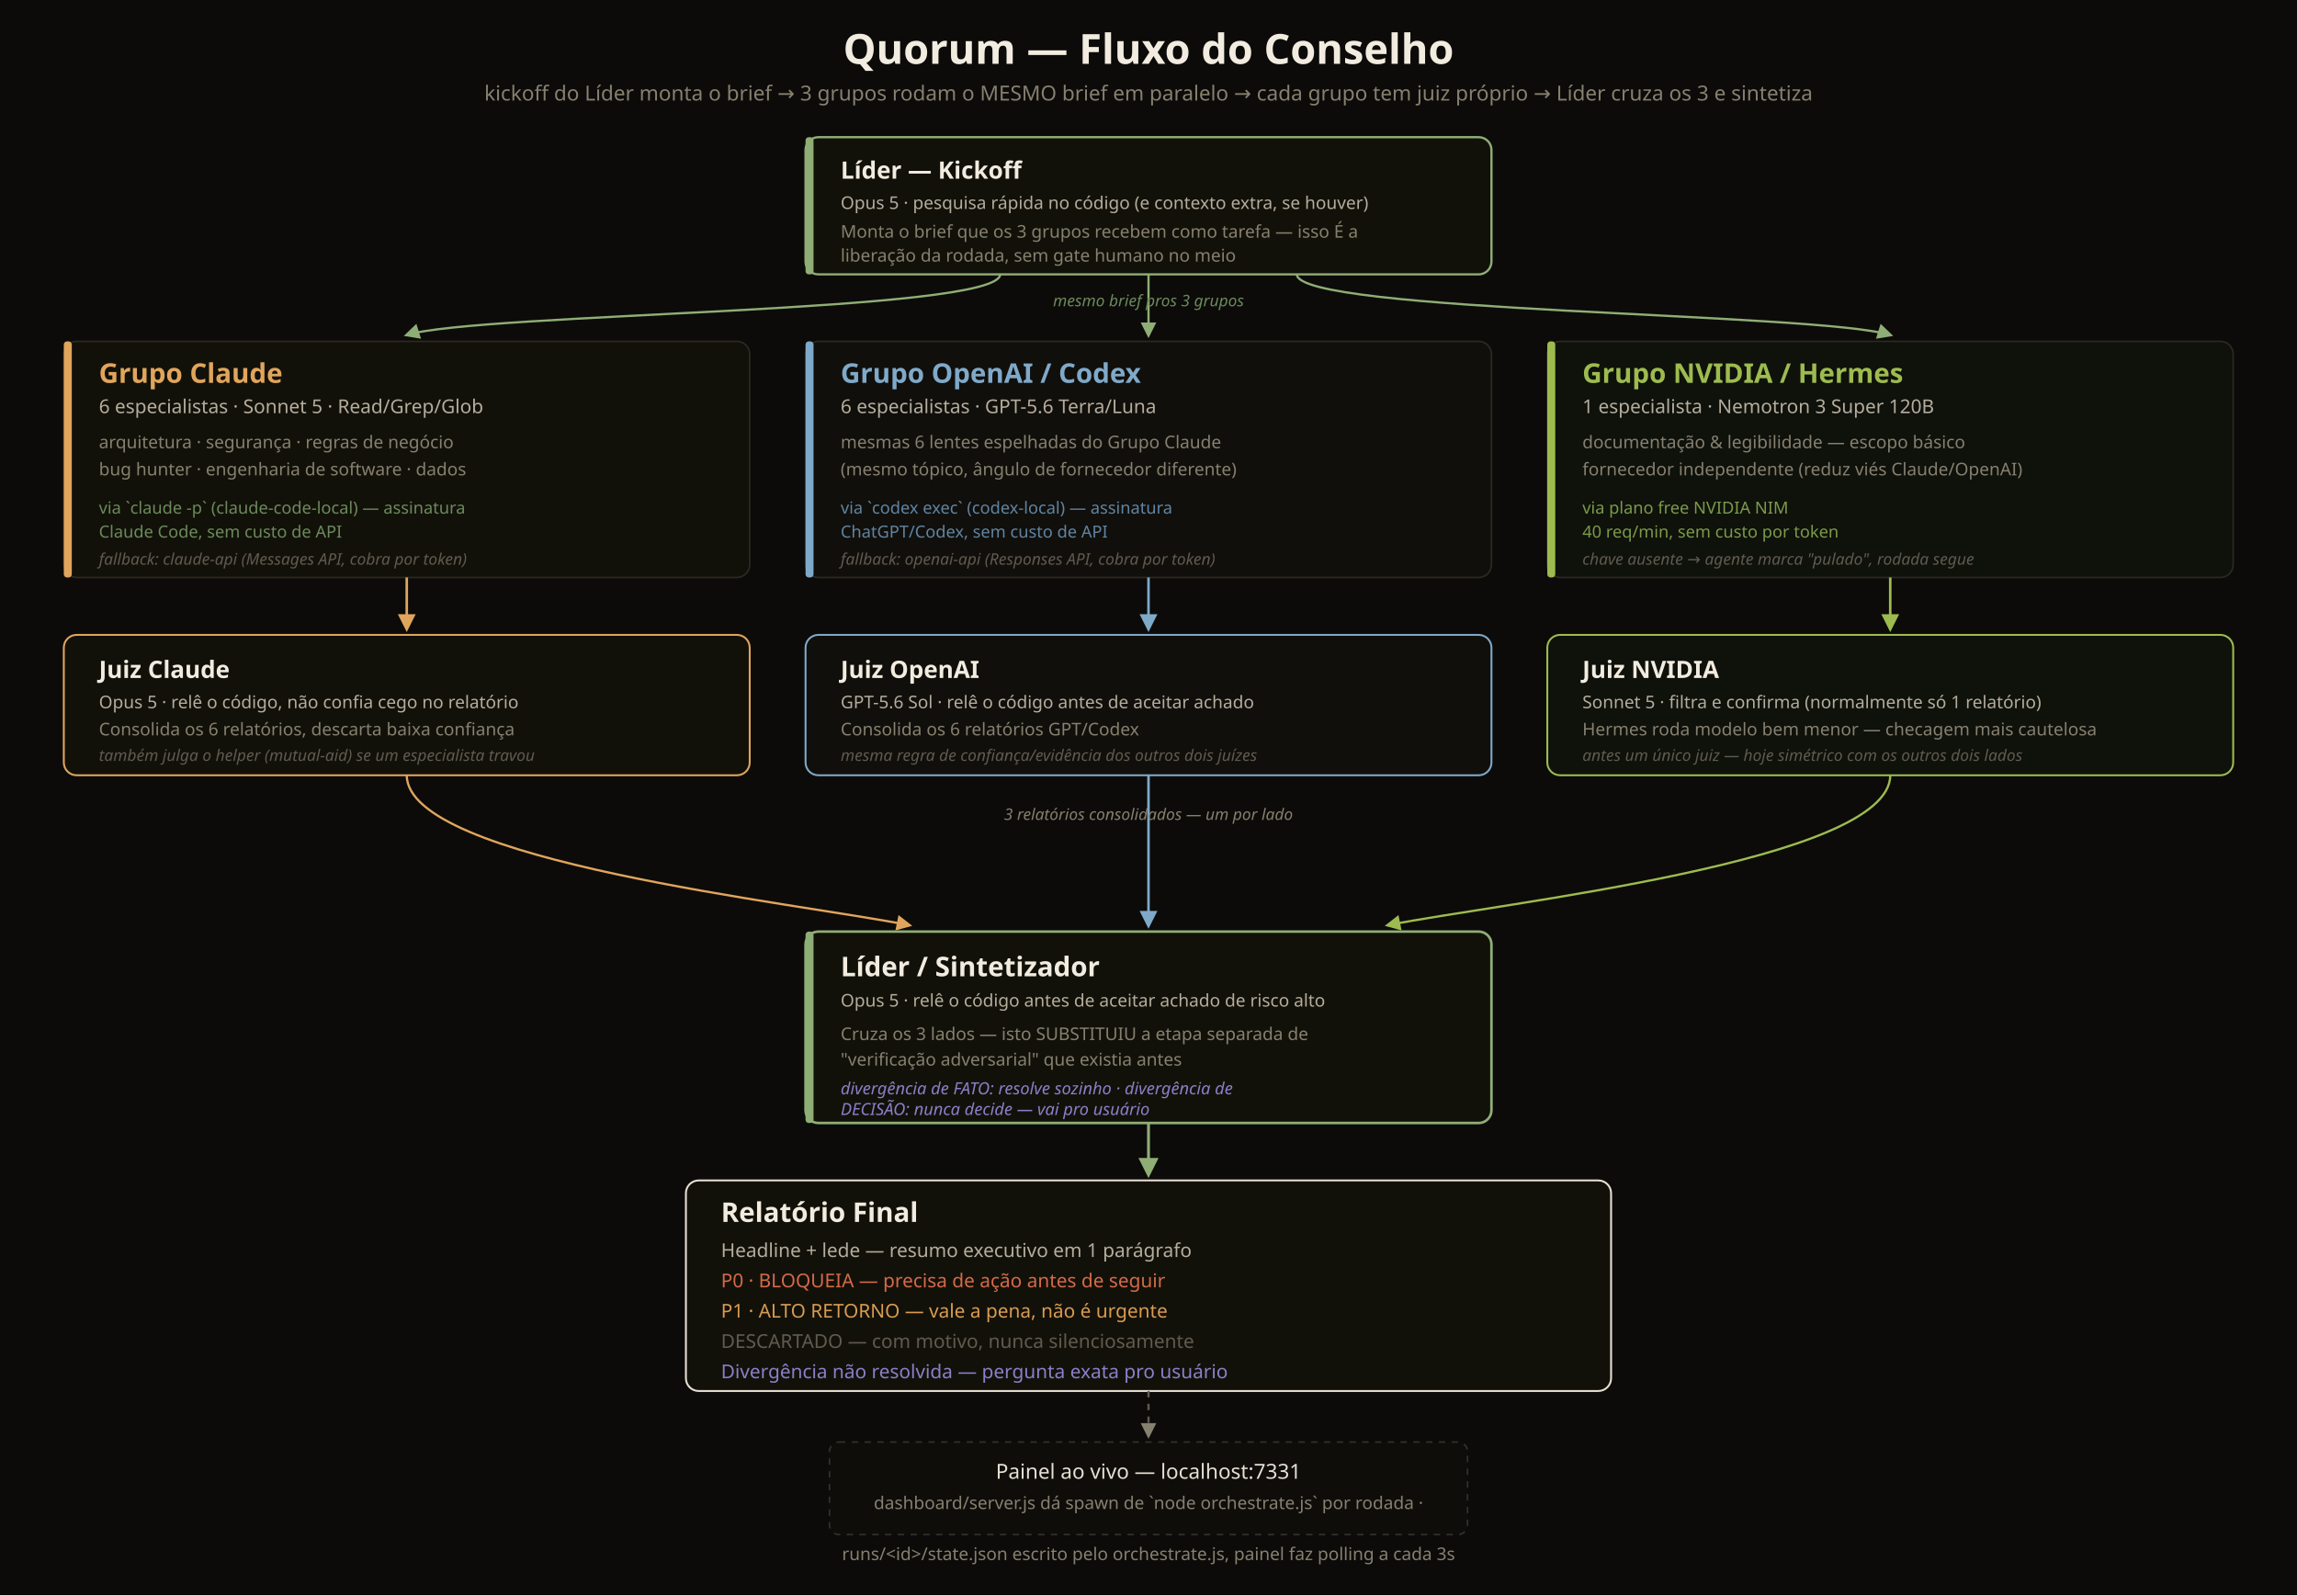
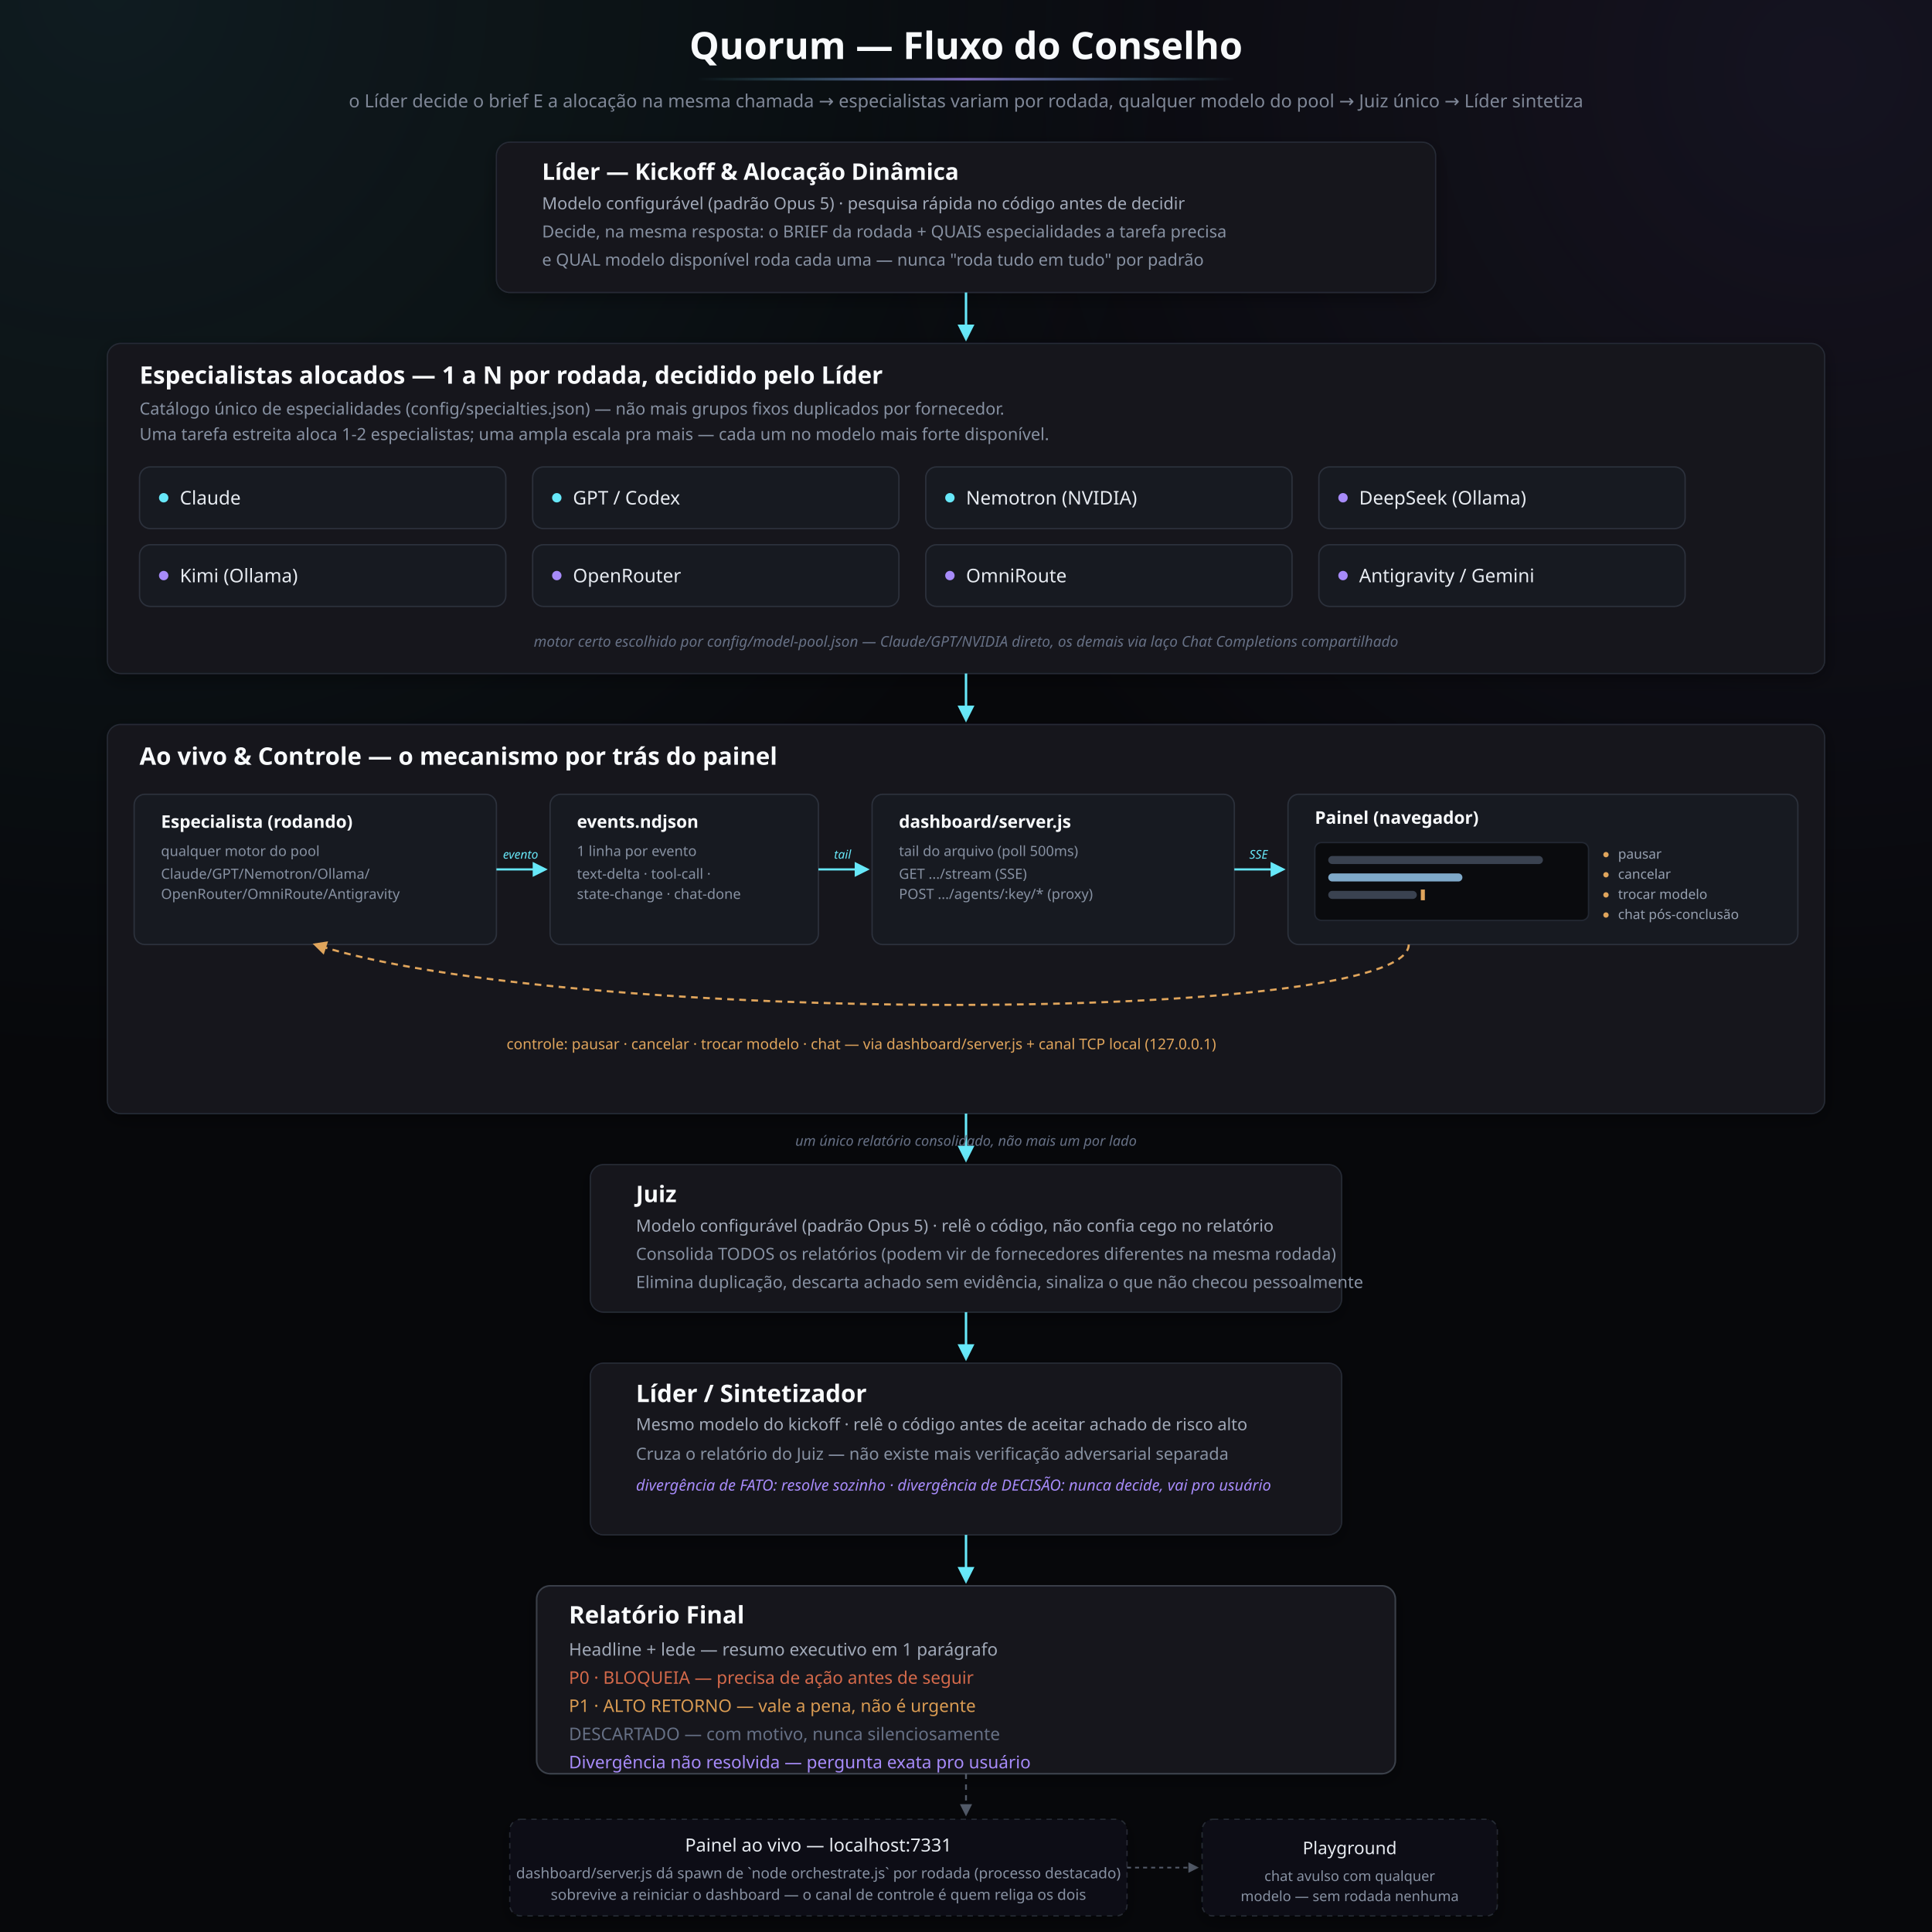
- <svg xmlns="http://www.w3.org/2000/svg" viewBox="0 0 1440 1000" font-family="'IBM Plex Sans','Segoe UI',sans-serif">
+ <svg xmlns="http://www.w3.org/2000/svg" viewBox="0 0 1440 1440" font-family="'IBM Plex Sans','Segoe UI',sans-serif">
  <defs>
-     <marker id="arrow-claude" viewBox="0 0 10 10" refX="8" refY="5" markerWidth="7" markerHeight="7" orient="auto-start-reverse">
+     <marker id="arrow-flow" viewBox="0 0 10 10" refX="8" refY="5" markerWidth="7" markerHeight="7" orient="auto-start-reverse">
+       <path d="M0,0 L10,5 L0,10 z" fill="#67e8f9" />
+     </marker>
+     <marker id="arrow-control" viewBox="0 0 10 10" refX="8" refY="5" markerWidth="6.5" markerHeight="6.5" orient="auto-start-reverse">
      <path d="M0,0 L10,5 L0,10 z" fill="#e0a55c" />
    </marker>
-     <marker id="arrow-openai" viewBox="0 0 10 10" refX="8" refY="5" markerWidth="7" markerHeight="7" orient="auto-start-reverse">
-       <path d="M0,0 L10,5 L0,10 z" fill="#7fa9c9" />
+     <marker id="arrow-neutral" viewBox="0 0 10 10" refX="8" refY="5" markerWidth="6.5" markerHeight="6.5" orient="auto-start-reverse">
+       <path d="M0,0 L10,5 L0,10 z" fill="#525a68" />
    </marker>
-     <marker id="arrow-nvidia" viewBox="0 0 10 10" refX="8" refY="5" markerWidth="7" markerHeight="7" orient="auto-start-reverse">
-       <path d="M0,0 L10,5 L0,10 z" fill="#9dbb4f" />
-     </marker>
-     <marker id="arrow-neutral" viewBox="0 0 10 10" refX="8" refY="5" markerWidth="7" markerHeight="7" orient="auto-start-reverse">
-       <path d="M0,0 L10,5 L0,10 z" fill="#86806f" />
-     </marker>
-     <marker id="arrow-leader" viewBox="0 0 10 10" refX="8" refY="5" markerWidth="7" markerHeight="7" orient="auto-start-reverse">
-       <path d="M0,0 L10,5 L0,10 z" fill="#8fae76" />
-     </marker>
+     <radialGradient id="glowCyan" cx="6%" cy="0%" r="55%">
+       <stop offset="0%" stop-color="#67e8f9" stop-opacity="0.09" />
+       <stop offset="100%" stop-color="#67e8f9" stop-opacity="0" />
+     </radialGradient>
+     <radialGradient id="glowPurple" cx="94%" cy="4%" r="50%">
+       <stop offset="0%" stop-color="#a78bfa" stop-opacity="0.09" />
+       <stop offset="100%" stop-color="#a78bfa" stop-opacity="0" />
+     </radialGradient>
+     <linearGradient id="titleRule" x1="0" y1="0" x2="1" y2="0">
+       <stop offset="0%" stop-color="#67e8f9" stop-opacity="0" />
+       <stop offset="50%" stop-color="#a78bfa" stop-opacity=".7" />
+       <stop offset="100%" stop-color="#67e8f9" stop-opacity="0" />
+     </linearGradient>
+     <filter id="cardShadow" x="-30%" y="-30%" width="160%" height="160%">
+       <feDropShadow dx="0" dy="4" stdDeviation="6" flood-color="#000" flood-opacity="0.35" />
+     </filter>
  </defs>
-   <rect x="0" y="0" width="1440" height="1000" fill="#0c0b09" />
-   <text x="720" y="40" text-anchor="middle" font-size="26" font-weight="600" fill="#f2ece0">Quorum — Fluxo do Conselho</text>
-   <text x="720" y="63" text-anchor="middle" font-size="13" fill="#86806f">kickoff do Líder monta o brief → 3 grupos rodam o MESMO brief em paralelo → cada grupo tem juiz próprio → Líder cruza os 3 e sintetiza</text>
-   <g>
-     <rect x="505" y="86" width="430" height="86" rx="8" fill="#121109" stroke="#8fae76" stroke-width="1.4" />
-     <rect x="505" y="86" width="5" height="86" rx="2" fill="#8fae76" />
-     <text x="527" y="112" font-size="15" font-weight="600" fill="#f2ece0">Líder — Kickoff</text>
-     <text x="527" y="131" font-size="11" fill="#b5ad9d">Opus 5 · pesquisa rápida no código (e contexto extra, se houver)</text>
-     <text x="527" y="149" font-size="11" fill="#86806f">Monta o brief que os 3 grupos recebem como tarefa — isso É a</text>
-     <text x="527" y="164" font-size="11" fill="#86806f">liberação da rodada, sem gate humano no meio</text>
+   <rect x="0" y="0" width="1440" height="1440" fill="#07080b" />
+   <rect x="0" y="0" width="1440" height="1440" fill="url(#glowCyan)" />
+   <rect x="0" y="0" width="1440" height="1440" fill="url(#glowPurple)" />
+   <text x="720" y="44" text-anchor="middle" font-size="28" font-weight="600" fill="#f8fafc">Quorum — Fluxo do Conselho</text>
+   <rect x="520" y="58" width="400" height="2" fill="url(#titleRule)" />
+   <text x="720" y="80" text-anchor="middle" font-size="13.5" fill="#7f8797">o Líder decide o brief E a alocação na mesma chamada → especialistas variam por rodada, qualquer modelo do pool → Juiz único → Líder sintetiza</text>
+   <g id="cards" fill="#12141a" stroke="#262b34">
+     <rect x="370" y="106" width="700" height="112" rx="10" filter="url(#cardShadow)" />
  </g>
-   <path d="M627,172 C627,196 300,196 255,210" stroke="#8fae76" stroke-width="1.4" fill="none" marker-end="url(#arrow-leader)" />
-   <path d="M720,172 L720,210" stroke="#8fae76" stroke-width="1.4" fill="none" marker-end="url(#arrow-leader)" />
-   <path d="M813,172 C813,196 1140,196 1185,210" stroke="#8fae76" stroke-width="1.4" fill="none" marker-end="url(#arrow-leader)" />
-   <text x="720" y="192" text-anchor="middle" font-size="10" fill="#6b8a5c" font-style="italic">mesmo brief pros 3 grupos</text>
-   <g>
-     <rect x="40" y="214" width="430" height="148" rx="8" fill="#121109" stroke="#2c2921" />
-     <rect x="40" y="214" width="5" height="148" rx="2" fill="#e0a55c" />
-     <text x="62" y="240" font-size="17" font-weight="600" fill="#e0a55c">Grupo Claude</text>
-     <text x="62" y="259" font-size="12" fill="#b5ad9d">6 especialistas · Sonnet 5 · Read/Grep/Glob</text>
-     <text x="62" y="281" font-size="11" fill="#86806f">arquitetura · segurança · regras de negócio</text>
-     <text x="62" y="298" font-size="11" fill="#86806f">bug hunter · engenharia de software · dados</text>
-     <text x="62" y="322" font-size="10.5" fill="#6b8a5c">via `claude -p` (claude-code-local) — assinatura</text>
-     <text x="62" y="337" font-size="10.5" fill="#6b8a5c">Claude Code, sem custo de API</text>
-     <text x="62" y="354" font-size="10" fill="#605a4f" font-style="italic">fallback: claude-api (Messages API, cobra por token)</text>
+   <text x="404" y="134" font-size="17" font-weight="600" fill="#f8fafc">Líder — Kickoff &amp; Alocação Dinâmica</text>
+   <text x="404" y="156" font-size="12.5" fill="#a1a9b8">Modelo configurável (padrão Opus 5) · pesquisa rápida no código antes de decidir</text>
+   <text x="404" y="177" font-size="12.5" fill="#8791a2">Decide, na mesma resposta: o BRIEF da rodada + QUAIS especialidades a tarefa precisa</text>
+   <text x="404" y="198" font-size="12.5" fill="#8791a2">e QUAL modelo disponível roda cada uma — nunca "roda tudo em tudo" por padrão</text>
+   <path d="M720,218 L720,252" stroke="#67e8f9" stroke-width="1.8" fill="none" marker-end="url(#arrow-flow)" />
+   <rect x="80" y="256" width="1280" height="246" rx="10" fill="#12141a" stroke="#262b34" filter="url(#cardShadow)" />
+   <text x="104" y="286" font-size="18" font-weight="600" fill="#f8fafc">Especialistas alocados — 1 a N por rodada, decidido pelo Líder</text>
+   <text x="104" y="309" font-size="12.5" fill="#8791a2">Catálogo único de especialidades (config/specialties.json) — não mais grupos fixos duplicados por fornecedor.</text>
+   <text x="104" y="328" font-size="12.5" fill="#8791a2">Uma tarefa estreita aloca 1-2 especialistas; uma ampla escala pra mais — cada um no modelo mais forte disponível.</text>
+   <g font-size="14" font-weight="500">
+     <rect x="104" y="348" width="273" height="46" rx="8" fill="#171a21" stroke="#2c313c" />
+     <circle cx="122" cy="371" r="3.5" fill="#67e8f9" />
+     <text x="134" y="376" fill="#e7ebf1">Claude</text>
+     <rect x="397" y="348" width="273" height="46" rx="8" fill="#171a21" stroke="#2c313c" />
+     <circle cx="415" cy="371" r="3.5" fill="#67e8f9" />
+     <text x="427" y="376" fill="#e7ebf1">GPT / Codex</text>
+     <rect x="690" y="348" width="273" height="46" rx="8" fill="#171a21" stroke="#2c313c" />
+     <circle cx="708" cy="371" r="3.5" fill="#67e8f9" />
+     <text x="720" y="376" fill="#e7ebf1">Nemotron (NVIDIA)</text>
+     <rect x="983" y="348" width="273" height="46" rx="8" fill="#171a21" stroke="#2c313c" />
+     <circle cx="1001" cy="371" r="3.5" fill="#a78bfa" />
+     <text x="1013" y="376" fill="#e7ebf1">DeepSeek (Ollama)</text>
+     <rect x="104" y="406" width="273" height="46" rx="8" fill="#171a21" stroke="#2c313c" />
+     <circle cx="122" cy="429" r="3.5" fill="#a78bfa" />
+     <text x="134" y="434" fill="#e7ebf1">Kimi (Ollama)</text>
+     <rect x="397" y="406" width="273" height="46" rx="8" fill="#171a21" stroke="#2c313c" />
+     <circle cx="415" cy="429" r="3.5" fill="#a78bfa" />
+     <text x="427" y="434" fill="#e7ebf1">OpenRouter</text>
+     <rect x="690" y="406" width="273" height="46" rx="8" fill="#171a21" stroke="#2c313c" />
+     <circle cx="708" cy="429" r="3.5" fill="#a78bfa" />
+     <text x="720" y="434" fill="#e7ebf1">OmniRoute</text>
+     <rect x="983" y="406" width="273" height="46" rx="8" fill="#171a21" stroke="#2c313c" />
+     <circle cx="1001" cy="429" r="3.5" fill="#a78bfa" />
+     <text x="1013" y="434" fill="#e7ebf1">Antigravity / Gemini</text>
  </g>
-   <g>
-     <rect x="505" y="214" width="430" height="148" rx="8" fill="#110f0b" stroke="#2c2921" />
-     <rect x="505" y="214" width="5" height="148" rx="2" fill="#7fa9c9" />
-     <text x="527" y="240" font-size="17" font-weight="600" fill="#7fa9c9">Grupo OpenAI / Codex</text>
-     <text x="527" y="259" font-size="12" fill="#b5ad9d">6 especialistas · GPT-5.6 Terra/Luna</text>
-     <text x="527" y="281" font-size="11" fill="#86806f">mesmas 6 lentes espelhadas do Grupo Claude</text>
-     <text x="527" y="298" font-size="11" fill="#86806f">(mesmo tópico, ângulo de fornecedor diferente)</text>
-     <text x="527" y="322" font-size="10.5" fill="#5f84a3">via `codex exec` (codex-local) — assinatura</text>
-     <text x="527" y="337" font-size="10.5" fill="#5f84a3">ChatGPT/Codex, sem custo de API</text>
-     <text x="527" y="354" font-size="10" fill="#605a4f" font-style="italic">fallback: openai-api (Responses API, cobra por token)</text>
+   <text x="720" y="482" text-anchor="middle" font-size="11" fill="#667085" font-style="italic">motor certo escolhido por config/model-pool.json — Claude/GPT/NVIDIA direto, os demais via laço Chat Completions compartilhado</text>
+   <path d="M720,502 L720,536" stroke="#67e8f9" stroke-width="1.8" fill="none" marker-end="url(#arrow-flow)" />
+   <rect x="80" y="540" width="1280" height="290" rx="10" fill="#12141a" stroke="#262b34" filter="url(#cardShadow)" />
+   <text x="104" y="570" font-size="18" font-weight="600" fill="#f8fafc">Ao vivo &amp; Controle — o mecanismo por trás do painel</text>
+   <g fill="#171a21" stroke="#2c313c">
+     <rect x="100" y="592" width="270" height="112" rx="8" />
+     <rect x="410" y="592" width="200" height="112" rx="8" />
+     <rect x="650" y="592" width="270" height="112" rx="8" />
+     <rect x="960" y="592" width="380" height="112" rx="8" />
  </g>
-   <g>
-     <rect x="970" y="214" width="430" height="148" rx="8" fill="#0f110b" stroke="#2c2921" />
-     <rect x="970" y="214" width="5" height="148" rx="2" fill="#9dbb4f" />
-     <text x="992" y="240" font-size="17" font-weight="600" fill="#9dbb4f">Grupo NVIDIA / Hermes</text>
-     <text x="992" y="259" font-size="12" fill="#b5ad9d">1 especialista · Nemotron 3 Super 120B</text>
-     <text x="992" y="281" font-size="11" fill="#86806f">documentação &amp; legibilidade — escopo básico</text>
-     <text x="992" y="298" font-size="11" fill="#86806f">fornecedor independente (reduz viés Claude/OpenAI)</text>
-     <text x="992" y="322" font-size="10.5" fill="#7a9a48">via plano free NVIDIA NIM</text>
-     <text x="992" y="337" font-size="10.5" fill="#7a9a48">40 req/min, sem custo por token</text>
-     <text x="992" y="354" font-size="10" fill="#605a4f" font-style="italic">chave ausente → agente marca "pulado", rodada segue</text>
+   <g font-size="13" font-weight="600" fill="#f8fafc">
+     <text x="120" y="617">Especialista (rodando)</text>
+     <text x="430" y="617">events.ndjson</text>
+     <text x="670" y="617">dashboard/server.js</text>
+     <text x="980" y="614">Painel (navegador)</text>
  </g>
-   <path d="M255,362 L255,394" stroke="#e0a55c" stroke-width="1.6" fill="none" marker-end="url(#arrow-claude)" />
-   <path d="M720,362 L720,394" stroke="#7fa9c9" stroke-width="1.6" fill="none" marker-end="url(#arrow-openai)" />
-   <path d="M1185,362 L1185,394" stroke="#9dbb4f" stroke-width="1.6" fill="none" marker-end="url(#arrow-nvidia)" />
-   <g>
-     <rect x="40" y="398" width="430" height="88" rx="8" fill="#121109" stroke="#e0a55c" stroke-width="1.2" />
-     <text x="62" y="425" font-size="15" font-weight="600" fill="#f2ece0">Juiz Claude</text>
-     <text x="62" y="444" font-size="11" fill="#b5ad9d">Opus 5 · relê o código, não confia cego no relatório</text>
-     <text x="62" y="461" font-size="11" fill="#86806f">Consolida os 6 relatórios, descarta baixa confiança</text>
-     <text x="62" y="477" font-size="10" fill="#605a4f" font-style="italic">também julga o helper (mutual-aid) se um especialista travou</text>
+   <g font-size="10.5" fill="#8791a2">
+     <text x="120" y="638">qualquer motor do pool</text>
+     <text x="120" y="655">Claude/GPT/Nemotron/Ollama/</text>
+     <text x="120" y="670">OpenRouter/OmniRoute/Antigravity</text>
+     <text x="430" y="638">1 linha por evento</text>
+     <text x="430" y="655">text-delta · tool-call ·</text>
+     <text x="430" y="670">state-change · chat-done</text>
+     <text x="670" y="638">tail do arquivo (poll 500ms)</text>
+     <text x="670" y="655">GET .../stream (SSE)</text>
+     <text x="670" y="670">POST .../agents/:key/* (proxy)</text>
  </g>
-   <g>
-     <rect x="505" y="398" width="430" height="88" rx="8" fill="#110f0b" stroke="#7fa9c9" stroke-width="1.2" />
-     <text x="527" y="425" font-size="15" font-weight="600" fill="#f2ece0">Juiz OpenAI</text>
-     <text x="527" y="444" font-size="11" fill="#b5ad9d">GPT-5.6 Sol · relê o código antes de aceitar achado</text>
-     <text x="527" y="461" font-size="11" fill="#86806f">Consolida os 6 relatórios GPT/Codex</text>
-     <text x="527" y="477" font-size="10" fill="#605a4f" font-style="italic">mesma regra de confiança/evidência dos outros dois juízes</text>
+   <rect x="980" y="628" width="204" height="58" rx="5" fill="#0a0b0e" stroke="#232833" />
+   <rect x="990" y="638" width="160" height="6" rx="3" fill="#3a4250" />
+   <rect x="990" y="651" width="100" height="6" rx="3" fill="#7fa9c9" />
+   <rect x="990" y="664" width="66" height="6" rx="3" fill="#3a4250" />
+   <rect x="1059" y="663" width="3" height="8" fill="#e0a55c" />
+   <g font-size="10" fill="#96a0b0">
+     <circle cx="1197" cy="637" r="2" fill="#e0a55c" />
+     <text x="1206" y="640">pausar</text>
+     <circle cx="1197" cy="652" r="2" fill="#e0a55c" />
+     <text x="1206" y="655">cancelar</text>
+     <circle cx="1197" cy="667" r="2" fill="#e0a55c" />
+     <text x="1206" y="670">trocar modelo</text>
+     <circle cx="1197" cy="682" r="2" fill="#e0a55c" />
+     <text x="1206" y="685">chat pós-conclusão</text>
  </g>
-   <g>
-     <rect x="970" y="398" width="430" height="88" rx="8" fill="#0f110b" stroke="#9dbb4f" stroke-width="1.2" />
-     <text x="992" y="425" font-size="15" font-weight="600" fill="#f2ece0">Juiz NVIDIA</text>
-     <text x="992" y="444" font-size="11" fill="#b5ad9d">Sonnet 5 · filtra e confirma (normalmente só 1 relatório)</text>
-     <text x="992" y="461" font-size="11" fill="#86806f">Hermes roda modelo bem menor — checagem mais cautelosa</text>
-     <text x="992" y="477" font-size="10" fill="#605a4f" font-style="italic">antes um único juiz — hoje simétrico com os outros dois lados</text>
-   </g>
-   <path d="M255,486 C255,540 500,566 570,580" stroke="#e0a55c" stroke-width="1.4" fill="none" marker-end="url(#arrow-claude)" />
-   <path d="M720,486 L720,580" stroke="#7fa9c9" stroke-width="1.6" fill="none" marker-end="url(#arrow-openai)" />
-   <path d="M1185,486 C1185,540 940,566 870,580" stroke="#9dbb4f" stroke-width="1.4" fill="none" marker-end="url(#arrow-nvidia)" />
-   <text x="720" y="514" text-anchor="middle" font-size="10" fill="#86806f" font-style="italic">3 relatórios consolidados — um por lado</text>
-   <g>
-     <rect x="505" y="584" width="430" height="120" rx="8" fill="#121109" stroke="#8fae76" stroke-width="1.6" />
-     <rect x="505" y="584" width="5" height="120" rx="2" fill="#8fae76" />
-     <text x="527" y="612" font-size="17" font-weight="600" fill="#f2ece0">Líder / Sintetizador</text>
-     <text x="527" y="631" font-size="11" fill="#b5ad9d">Opus 5 · relê o código antes de aceitar achado de risco alto</text>
-     <text x="527" y="652" font-size="11" fill="#86806f">Cruza os 3 lados — isto SUBSTITUIU a etapa separada de</text>
-     <text x="527" y="668" font-size="11" fill="#86806f">"verificação adversarial" que existia antes</text>
-     <text x="527" y="686" font-size="10.5" fill="#8a7fc9" font-style="italic">divergência de FATO: resolve sozinho · divergência de</text>
-     <text x="527" y="699" font-size="10.5" fill="#8a7fc9" font-style="italic">DECISÃO: nunca decide — vai pro usuário</text>
-   </g>
-   <path d="M720,704 L720,736" stroke="#8fae76" stroke-width="1.8" fill="none" marker-end="url(#arrow-leader)" />
-   <g>
-     <rect x="430" y="740" width="580" height="132" rx="8" fill="#121109" stroke="#e6e0d4" stroke-width="1.2" />
-     <text x="452" y="766" font-size="17" font-weight="600" fill="#f2ece0">Relatório Final</text>
-     <text x="452" y="788" font-size="12" fill="#b5ad9d">Headline + lede — resumo executivo em 1 parágrafo</text>
-     <text x="452" y="807" font-size="12" fill="#d4694a">P0 · BLOQUEIA — precisa de ação antes de seguir</text>
-     <text x="452" y="826" font-size="12" fill="#d99b52">P1 · ALTO RETORNO — vale a pena, não é urgente</text>
-     <text x="452" y="845" font-size="12" fill="#605a4f">DESCARTADO — com motivo, nunca silenciosamente</text>
-     <text x="452" y="864" font-size="12" fill="#8a7fc9">Divergência não resolvida — pergunta exata pro usuário</text>
-   </g>
-   <path d="M720,872 L720,900" stroke="#605a4f" stroke-width="1.4" fill="none" stroke-dasharray="4,4" marker-end="url(#arrow-neutral)" />
-   <g>
-     <rect x="520" y="904" width="400" height="58" rx="6" fill="#0e0d0a" stroke="#33302a" stroke-dasharray="4,4" />
-     <text x="720" y="927" text-anchor="middle" font-size="13" fill="#e6e0d4">Painel ao vivo — localhost:7331</text>
-     <text x="720" y="946" text-anchor="middle" font-size="11" fill="#86806f">dashboard/server.js dá spawn de `node orchestrate.js` por rodada ·</text>
-   </g>
-   <text x="720" y="978" text-anchor="middle" font-size="11" fill="#86806f">runs/&lt;id&gt;/state.json escrito pelo orchestrate.js, painel faz polling a cada 3s</text>
+   <path d="M370,648 L406,648" stroke="#67e8f9" stroke-width="1.6" fill="none" marker-end="url(#arrow-flow)" />
+   <text x="388" y="640" text-anchor="middle" font-size="9" fill="#67e8f9" font-style="italic">evento</text>
+   <path d="M610,648 L646,648" stroke="#67e8f9" stroke-width="1.6" fill="none" marker-end="url(#arrow-flow)" />
+   <text x="628" y="640" text-anchor="middle" font-size="9" fill="#67e8f9" font-style="italic">tail</text>
+   <path d="M920,648 L956,648" stroke="#67e8f9" stroke-width="1.6" fill="none" marker-end="url(#arrow-flow)" />
+   <text x="938" y="640" text-anchor="middle" font-size="9" fill="#67e8f9" font-style="italic">SSE</text>
+   <path d="M1050,704 C 1050,764 420,764 235,704" stroke="#e0a55c" stroke-width="1.6" fill="none" stroke-dasharray="5,4" marker-end="url(#arrow-control)" />
+   <text x="642" y="782" text-anchor="middle" font-size="11" fill="#e0a55c">controle: pausar · cancelar · trocar modelo · chat — via dashboard/server.js + canal TCP local (127.0.0.1)</text>
+   <path d="M720,830 L720,864" stroke="#67e8f9" stroke-width="1.8" fill="none" marker-end="url(#arrow-flow)" />
+   <text x="720" y="854" text-anchor="middle" font-size="10.5" fill="#667085" font-style="italic">um único relatório consolidado, não mais um por lado</text>
+   <rect x="440" y="868" width="560" height="110" rx="10" fill="#12141a" stroke="#262b34" filter="url(#cardShadow)" />
+   <text x="474" y="896" font-size="17" font-weight="600" fill="#f8fafc">Juiz</text>
+   <text x="474" y="918" font-size="12.5" fill="#a1a9b8">Modelo configurável (padrão Opus 5) · relê o código, não confia cego no relatório</text>
+   <text x="474" y="939" font-size="12.5" fill="#8791a2">Consolida TODOS os relatórios (podem vir de fornecedores diferentes na mesma rodada)</text>
+   <text x="474" y="960" font-size="12.5" fill="#8791a2">Elimina duplicação, descarta achado sem evidência, sinaliza o que não checou pessoalmente</text>
+   <path d="M720,978 L720,1012" stroke="#67e8f9" stroke-width="1.8" fill="none" marker-end="url(#arrow-flow)" />
+   <rect x="440" y="1016" width="560" height="128" rx="10" fill="#12141a" stroke="#262b34" filter="url(#cardShadow)" />
+   <text x="474" y="1045" font-size="18" font-weight="600" fill="#f8fafc">Líder / Sintetizador</text>
+   <text x="474" y="1066" font-size="12.5" fill="#a1a9b8">Mesmo modelo do kickoff · relê o código antes de aceitar achado de risco alto</text>
+   <text x="474" y="1088" font-size="12.5" fill="#8791a2">Cruza o relatório do Juiz — não existe mais verificação adversarial separada</text>
+   <text x="474" y="1111" font-size="11.5" fill="#a78bfa" font-style="italic">divergência de FATO: resolve sozinho · divergência de DECISÃO: nunca decide, vai pro usuário</text>
+   <path d="M720,1144 L720,1178" stroke="#67e8f9" stroke-width="1.8" fill="none" marker-end="url(#arrow-flow)" />
+   <rect x="400" y="1182" width="640" height="140" rx="10" fill="#12141a" stroke="#3a3f4a" stroke-width="1.2" filter="url(#cardShadow)" />
+   <text x="424" y="1210" font-size="18" font-weight="600" fill="#f8fafc">Relatório Final</text>
+   <text x="424" y="1234" font-size="13" fill="#a1a9b8">Headline + lede — resumo executivo em 1 parágrafo</text>
+   <text x="424" y="1255" font-size="13" fill="#d4694a">P0 · BLOQUEIA — precisa de ação antes de seguir</text>
+   <text x="424" y="1276" font-size="13" fill="#d99b52">P1 · ALTO RETORNO — vale a pena, não é urgente</text>
+   <text x="424" y="1297" font-size="13" fill="#667085">DESCARTADO — com motivo, nunca silenciosamente</text>
+   <text x="424" y="1318" font-size="13" fill="#a78bfa">Divergência não resolvida — pergunta exata pro usuário</text>
+   <path d="M720,1322 L720,1352" stroke="#525a68" stroke-width="1.4" fill="none" stroke-dasharray="4,4" marker-end="url(#arrow-neutral)" />
+   <rect x="380" y="1356" width="460" height="72" rx="8" fill="#0e0f13" stroke="#262b34" stroke-dasharray="4,4" filter="url(#cardShadow)" />
+   <text x="610" y="1380" text-anchor="middle" font-size="13.5" fill="#e7ebf1">Painel ao vivo — localhost:7331</text>
+   <text x="610" y="1400" text-anchor="middle" font-size="11" fill="#8791a2">dashboard/server.js dá spawn de `node orchestrate.js` por rodada (processo destacado)</text>
+   <text x="610" y="1416" text-anchor="middle" font-size="11" fill="#8791a2">sobrevive a reiniciar o dashboard — o canal de controle é quem religa os dois</text>
+   <path d="M840,1392 L892,1392" stroke="#525a68" stroke-width="1.2" fill="none" stroke-dasharray="3,3" marker-end="url(#arrow-neutral)" />
+   <rect x="896" y="1356" width="220" height="72" rx="8" fill="#0e0f13" stroke="#262b34" stroke-dasharray="4,4" filter="url(#cardShadow)" />
+   <text x="1006" y="1382" text-anchor="middle" font-size="13" fill="#e7ebf1">Playground</text>
+   <text x="1006" y="1402" text-anchor="middle" font-size="10.5" fill="#8791a2">chat avulso com qualquer</text>
+   <text x="1006" y="1417" text-anchor="middle" font-size="10.5" fill="#8791a2">modelo — sem rodada nenhuma</text>
</svg>
